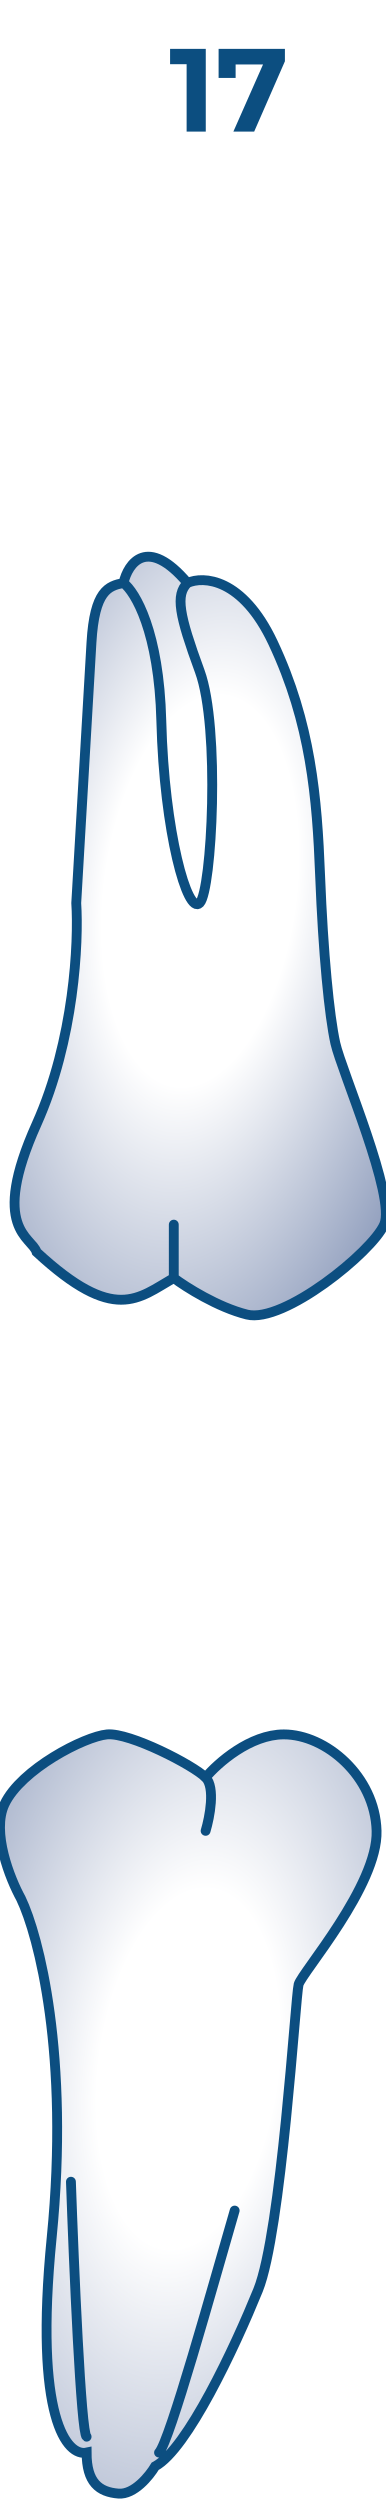
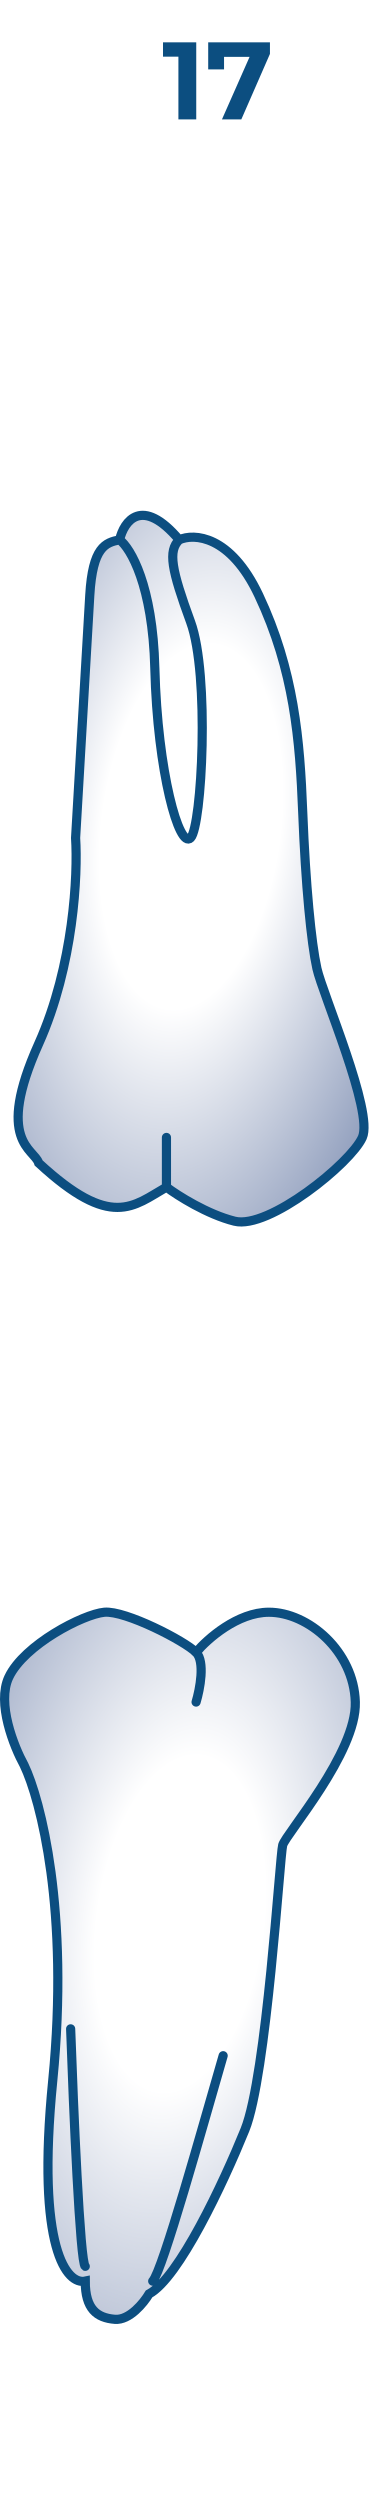
- <svg xmlns="http://www.w3.org/2000/svg" width="44" height="285" viewBox="0 0 44 285" fill="none">
+ <svg xmlns="http://www.w3.org/2000/svg" width="46" height="306" viewBox="0 0 46 306" fill="none">
  <g id="17">
-     <path id="17_2" d="M23.458 5.569V15H21.275V7.321H19.389V5.569H23.458ZM32.48 5.569V6.984L28.977 15H26.605L29.987 7.348H26.861V8.884H24.921V5.569H32.48Z" fill="#0C4E80" />
+     <path id="17_2" d="M24.02 5.184V14.615H21.837V6.935H19.951V5.184H24.02ZM33.041 5.184V6.599L29.538 14.615H27.167L30.549 6.962H27.423V8.498H25.483V5.184H33.041Z" fill="#0C4E80" />
    <g id="O17">
-       <path d="M9.872 279.595C7.689 280.063 3.837 275.806 5.896 255.033C7.954 234.261 4.414 220.646 2.386 216.436C1.139 214.175 -0.982 208.857 0.515 205.675C2.386 201.699 9.638 197.956 12.211 197.722C14.784 197.488 22.036 201.231 23.44 202.634C24.811 200.997 28.512 197.722 32.352 197.722C37.152 197.722 42.752 202.495 42.93 208.717C43.107 214.939 34.396 224.895 34.041 226.228C33.685 227.561 32.085 254.494 29.419 261.072C26.752 267.65 21.33 279.205 17.686 281.16C17.034 282.257 15.286 284.414 13.508 284.271C11.286 284.094 9.872 283.008 9.872 279.595Z" fill="url(#paint0_radial_660_7649)" />
-       <path d="M23.44 202.634C22.036 201.231 14.784 197.488 12.211 197.722C9.638 197.956 2.386 201.699 0.515 205.675C-0.982 208.857 1.139 214.175 2.386 216.436C4.414 220.646 7.954 234.261 5.896 255.033C3.837 275.806 7.689 280.063 9.872 279.595C9.872 283.008 11.286 284.094 13.508 284.271C15.286 284.414 17.034 282.257 17.686 281.16C21.33 279.205 26.752 267.65 29.419 261.072C32.085 254.494 33.685 227.561 34.041 226.228C34.396 224.895 43.107 214.939 42.93 208.717C42.752 202.495 37.152 197.722 32.352 197.722C28.512 197.722 24.811 200.997 23.44 202.634ZM23.44 202.634C24.562 203.757 23.907 207.158 23.44 208.717M8.086 248.717C8.417 258.257 9.239 277.427 9.872 277.783M26.752 252.005C24.234 260.68 19.339 278.343 18.13 279.595" stroke="#0C4E80" stroke-width="1.123" stroke-linecap="round" />
+       <path d="M10.434 279.21C8.25 279.678 4.399 275.421 6.457 254.648C8.515 233.876 4.975 220.261 2.948 216.051C1.7 213.789 -0.421 208.472 1.076 205.29C2.948 201.314 10.2 197.571 12.773 197.337C15.346 197.103 22.598 200.846 24.001 202.249C25.372 200.612 29.073 197.337 32.913 197.337C37.713 197.337 43.313 202.11 43.491 208.332C43.669 214.554 34.958 224.51 34.602 225.843C34.247 227.176 32.647 254.109 29.98 260.687C27.314 267.264 21.891 278.82 18.247 280.775C17.595 281.872 15.847 284.029 14.069 283.886C11.847 283.709 10.434 282.622 10.434 279.21Z" fill="url(#paint0_radial_660_7649)" />
+       <path d="M24.001 202.249C22.598 200.846 15.346 197.103 12.773 197.337C10.2 197.571 2.948 201.314 1.076 205.29C-0.421 208.472 1.7 213.789 2.948 216.051C4.975 220.261 8.515 233.876 6.457 254.648C4.399 275.421 8.25 279.678 10.434 279.21C10.434 282.623 11.847 283.709 14.069 283.886C15.847 284.029 17.595 281.872 18.247 280.775C21.891 278.82 27.314 267.264 29.98 260.687C32.647 254.109 34.247 227.176 34.602 225.843C34.958 224.51 43.669 214.554 43.491 208.332C43.313 202.11 37.713 197.337 32.913 197.337C29.073 197.337 25.372 200.612 24.001 202.249ZM24.001 202.249C25.124 203.372 24.469 206.772 24.001 208.332M8.647 248.331C8.979 257.872 9.801 277.042 10.434 277.398M27.314 251.62C24.795 260.295 19.9 277.958 18.692 279.21" stroke="#0C4E80" stroke-width="1.123" stroke-linecap="round" />
    </g>
    <g id="V17">
-       <path d="M4.173 142.736C3.652 140.999 -1.213 140.13 4.173 128.141C8.482 118.549 8.98 107.348 8.691 102.946C9.154 95.011 10.15 77.96 10.428 73.234C10.776 67.326 12.34 66.804 14.077 66.457C14.599 64.198 16.788 61.035 21.375 66.457C23.171 65.646 27.631 65.866 31.106 73.234C35.45 82.442 36.145 90.956 36.492 99.818C36.84 108.68 37.535 115.804 38.23 118.931C38.925 122.059 45.18 136.48 43.79 139.608C42.4 142.736 32.322 150.903 28.152 149.86C24.816 149.026 21.201 146.732 19.811 145.69C15.757 148.007 13.079 150.975 4.173 142.736Z" fill="url(#paint1_radial_660_7649)" />
-       <path d="M14.077 66.457C12.34 66.804 10.776 67.326 10.428 73.234C10.15 77.96 9.154 95.011 8.691 102.946C8.98 107.348 8.482 118.549 4.173 128.141C-1.213 140.13 3.652 140.999 4.173 142.736C13.079 150.975 15.757 148.007 19.811 145.69M14.077 66.457C14.599 64.198 16.788 61.035 21.375 66.457M14.077 66.457C15.408 67.462 18.134 72.013 18.39 82.184C18.71 94.896 21.381 104.372 22.77 102.946C24.159 101.52 25.12 82.931 22.77 76.522C20.42 70.112 19.98 67.823 21.375 66.457M21.375 66.457C23.171 65.646 27.63 65.866 31.106 73.234C35.45 82.442 36.145 90.956 36.492 99.818C36.84 108.68 37.535 115.804 38.23 118.931C38.925 122.059 45.18 136.48 43.79 139.608C42.4 142.736 32.322 150.903 28.152 149.86C24.816 149.026 21.201 146.732 19.811 145.69M19.811 145.69C19.811 145.111 19.811 143.083 19.811 139.608" stroke="#0C4E80" stroke-width="1.123" stroke-linecap="round" />
+       <path d="M4.735 142.351C4.213 140.613 -0.652 139.745 4.735 127.756C9.044 118.164 9.542 106.962 9.252 102.561C9.716 94.626 10.712 77.575 10.99 72.848C11.338 66.941 12.901 66.419 14.639 66.072C15.16 63.813 17.349 60.65 21.937 66.072C23.732 65.261 28.192 65.481 31.667 72.848C36.011 82.057 36.706 90.571 37.054 99.433C37.401 108.294 38.096 115.418 38.791 118.546C39.486 121.674 45.741 136.095 44.351 139.223C42.961 142.351 32.883 150.517 28.713 149.475C25.377 148.641 21.763 146.347 20.373 145.305C16.319 147.622 13.64 150.59 4.735 142.351Z" fill="url(#paint1_radial_660_7649)" />
+       <path d="M14.639 66.072C12.901 66.419 11.338 66.941 10.99 72.848C10.712 77.575 9.716 94.626 9.252 102.561C9.542 106.962 9.044 118.164 4.735 127.756C-0.652 139.745 4.213 140.613 4.735 142.351C13.64 150.59 16.319 147.622 20.373 145.305M14.639 66.072C15.16 63.813 17.349 60.65 21.937 66.072M14.639 66.072C15.97 67.076 18.695 71.628 18.951 81.799C19.272 94.511 21.943 103.986 23.331 102.561C24.72 101.135 25.682 82.546 23.331 76.136C20.981 69.727 20.542 67.437 21.937 66.072M21.937 66.072C23.732 65.261 28.192 65.481 31.667 72.848C36.011 82.057 36.706 90.571 37.054 99.433C37.401 108.294 38.096 115.418 38.791 118.546C39.486 121.674 45.741 136.095 44.351 139.223C42.961 142.351 32.883 150.517 28.713 149.475C25.377 148.641 21.763 146.347 20.373 145.305M20.373 145.305C20.373 144.725 20.373 142.698 20.373 139.223" stroke="#0C4E80" stroke-width="1.123" stroke-linecap="round" />
    </g>
  </g>
  <defs>
-     <radialGradient id="paint0_radial_660_7649" cx="0" cy="0" r="1" gradientTransform="matrix(9.03286 -74.6215 37.008 3.71304 21.4661 235.86)" gradientUnits="userSpaceOnUse">
+     <radialGradient id="paint0_radial_660_7649" cx="0" cy="0" r="1" gradientTransform="matrix(9.03286 -74.6215 37.008 3.71304 22.0276 235.475)" gradientUnits="userSpaceOnUse">
      <stop offset="0.274" stop-color="white" />
      <stop offset="1" stop-color="#8897B8" />
    </radialGradient>
-     <radialGradient id="paint1_radial_660_7649" cx="0" cy="0" r="1" gradientTransform="matrix(8.90648 -74.5535 36.4902 3.70966 22.825 101.577)" gradientUnits="userSpaceOnUse">
+     <radialGradient id="paint1_radial_660_7649" cx="0" cy="0" r="1" gradientTransform="matrix(8.90648 -74.5535 36.4902 3.70966 23.3865 101.192)" gradientUnits="userSpaceOnUse">
      <stop offset="0.298" stop-color="white" />
      <stop offset="0.889" stop-color="#8897B8" />
    </radialGradient>
  </defs>
</svg>
